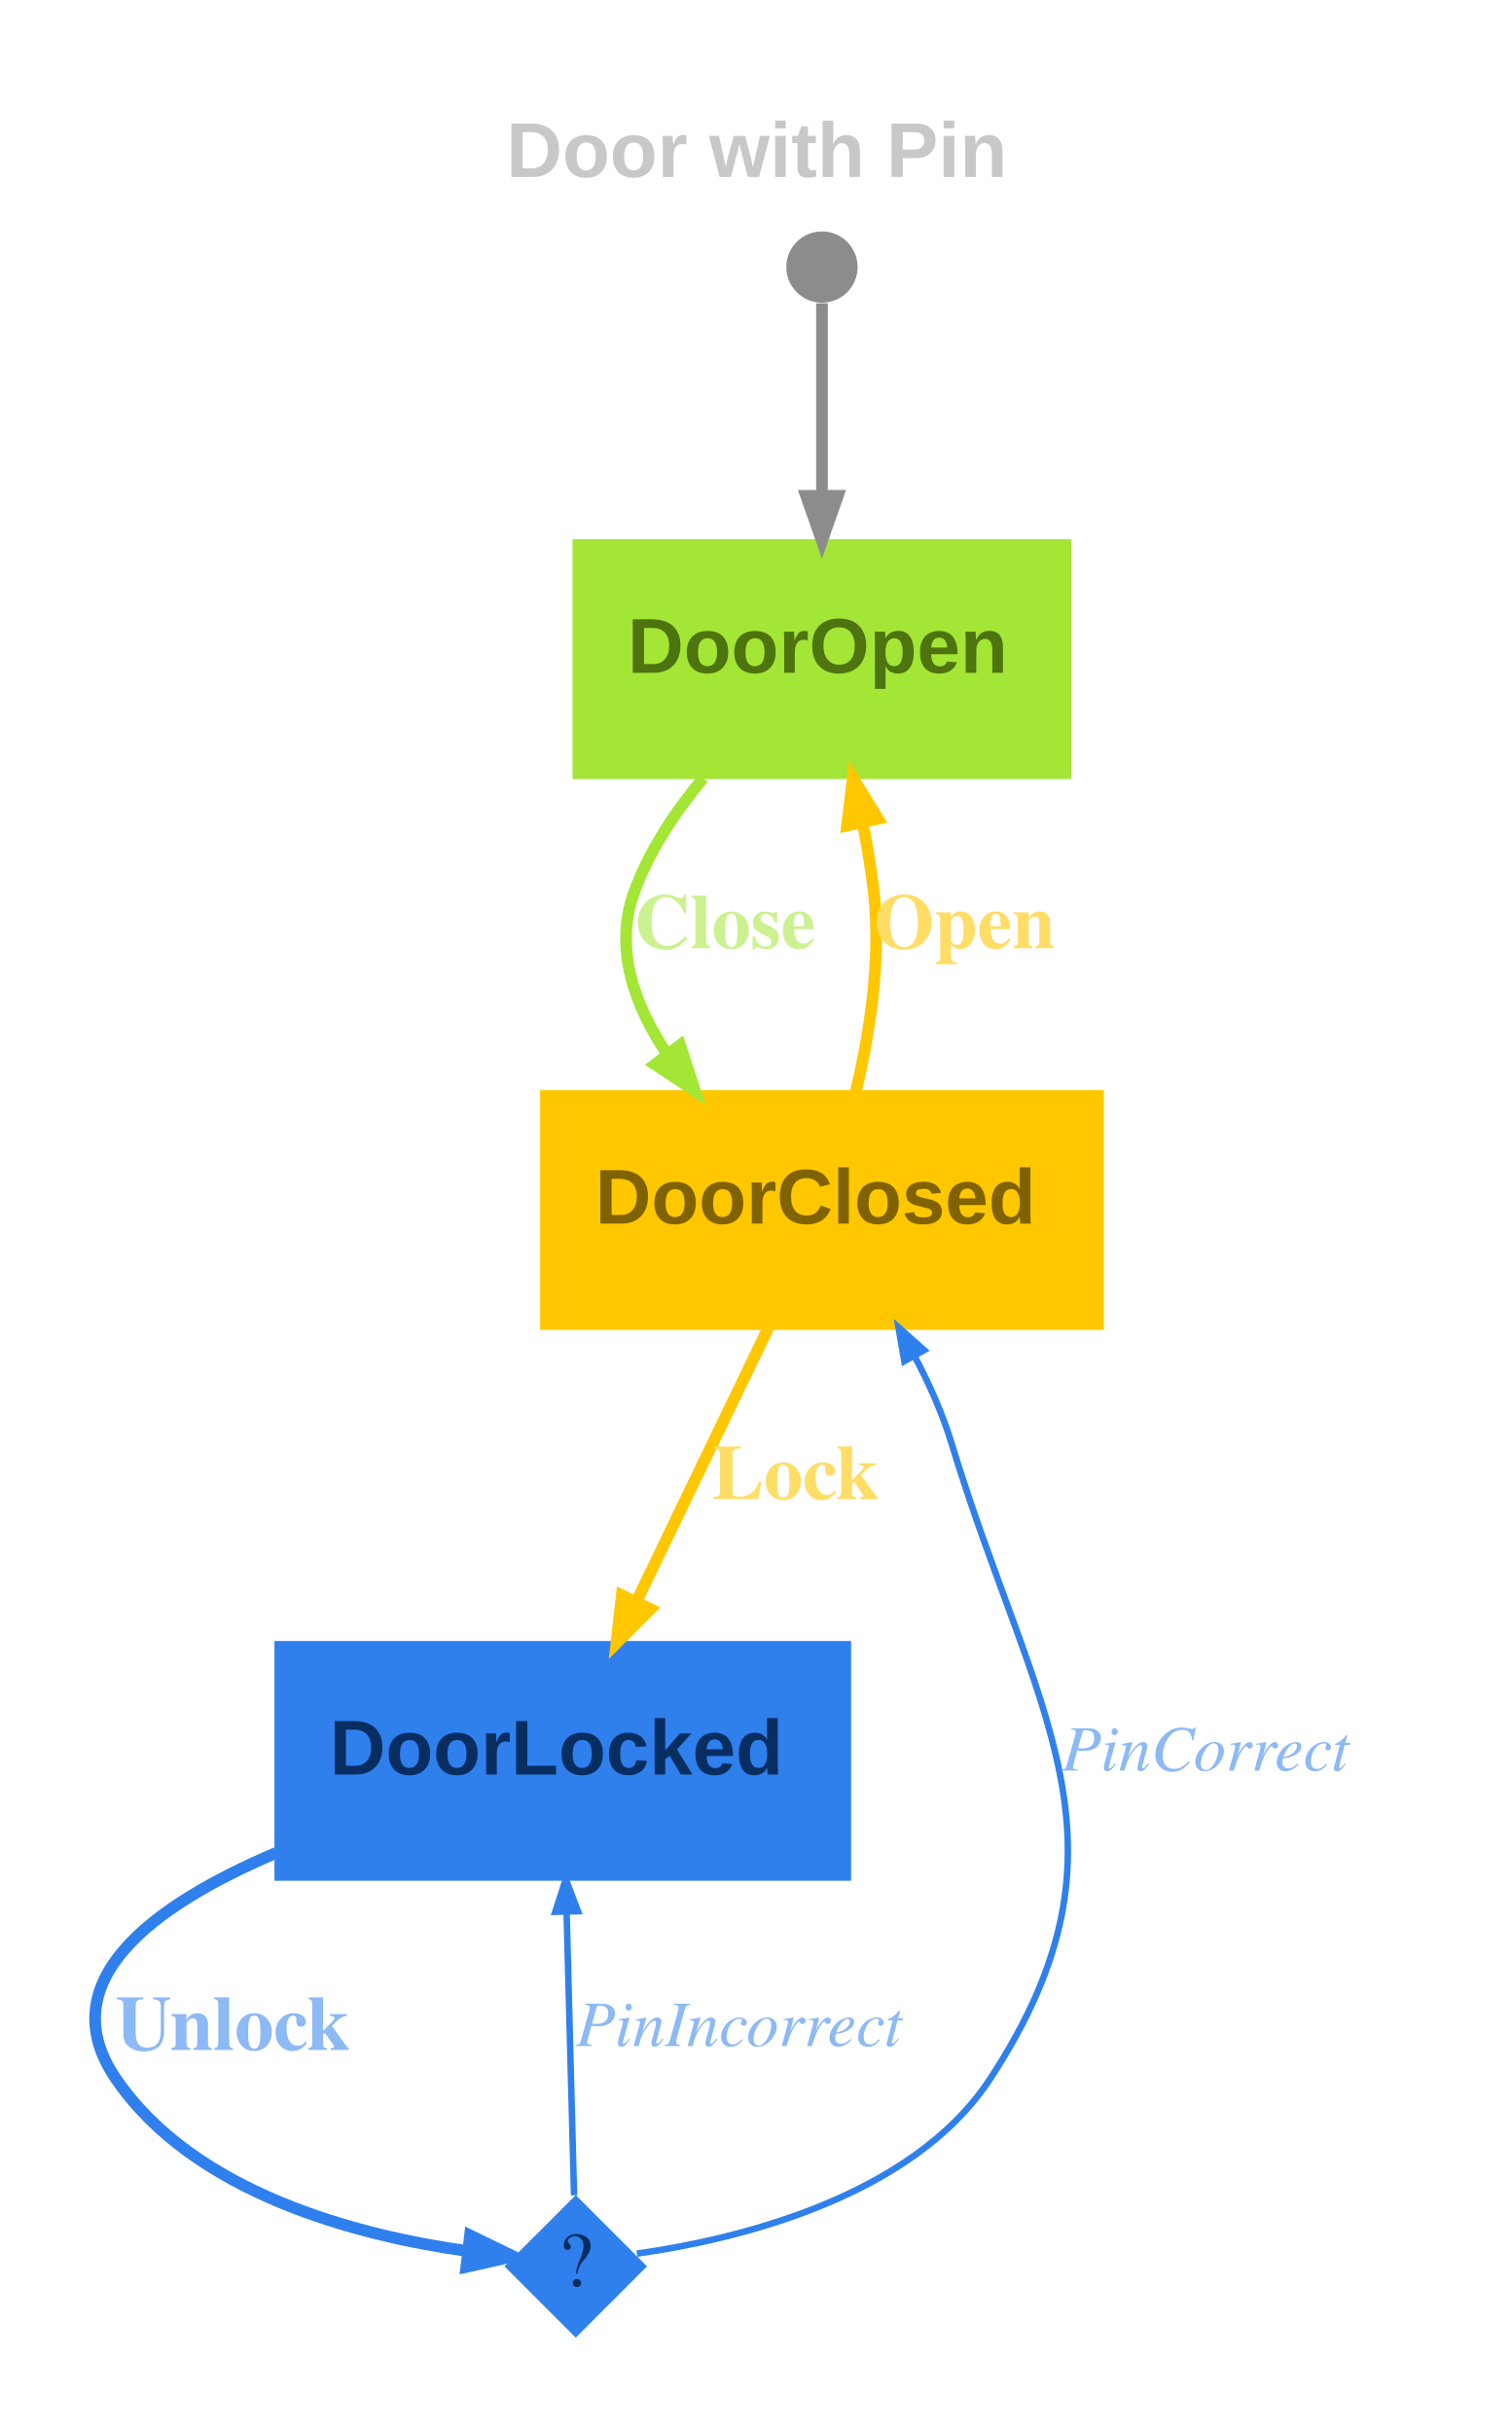
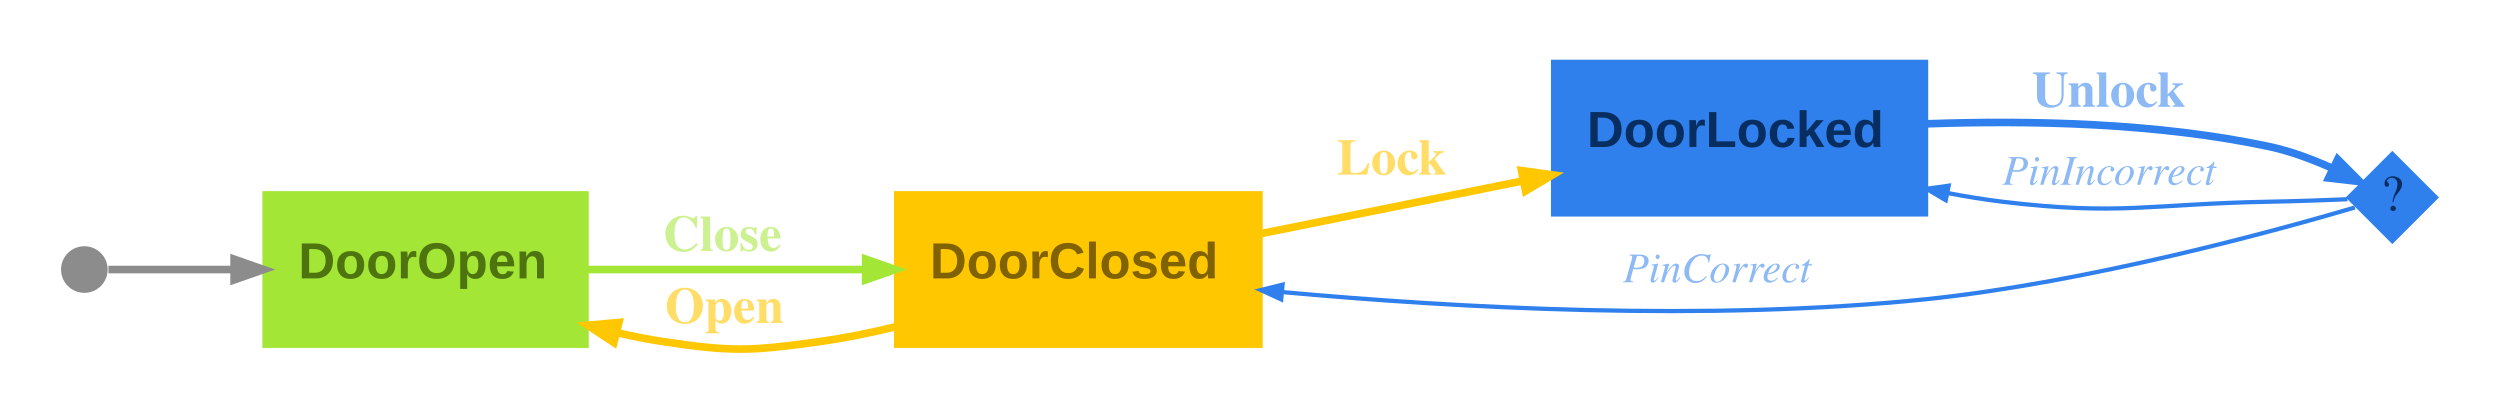
- <svg xmlns="http://www.w3.org/2000/svg" width="233pt" height="375pt" viewBox="0.00 0.00 233.26 374.80">
-   <g id="graph0" class="graph" transform="scale(1 1) rotate(0) translate(14.4 360.4)">
-     <polygon fill="transparent" stroke="transparent" points="-14.4,14.4 -14.4,-360.4 218.86,-360.4 218.86,14.4 -14.4,14.4" />
-     <text text-anchor="start" x="63.73" y="-333.4" font-family="Arial" font-weight="bold" font-size="12.00" fill="#c8c8c8">Door with Pin</text>
+ <svg xmlns="http://www.w3.org/2000/svg" width="590pt" height="97pt" viewBox="0.00 0.00 589.80 96.59">
+   <g id="graph0" class="graph" transform="scale(1 1) rotate(0) translate(14.4 82.19)">
+     <polygon fill="transparent" stroke="transparent" points="-14.4,14.4 -14.4,-82.19 575.4,-82.19 575.4,14.4 -14.4,14.4" />
    <g id="node1" class="node">
-       <polygon fill="#a3e635" stroke="#a3e635" points="150.46,-277 74.46,-277 74.46,-241 150.46,-241 150.46,-277" />
-       <text text-anchor="start" x="82.46" y="-256.9" font-family="Arial" font-weight="bold" font-size="12.00" fill="#4d740e">DoorOpen</text>
+       <polygon fill="#a3e635" stroke="#a3e635" points="124,-36.79 48,-36.79 48,-0.79 124,-0.79 124,-36.79" />
+       <text text-anchor="start" x="56" y="-16.69" font-family="Arial" font-weight="bold" font-size="12.00" fill="#4d740e">DoorOpen</text>
    </g>
    <g id="node3" class="node">
-       <polygon fill="#ffc700" stroke="#ffc700" points="155.46,-192 69.46,-192 69.46,-156 155.46,-156 155.46,-192" />
-       <text text-anchor="start" x="77.46" y="-171.9" font-family="Arial" font-weight="bold" font-size="12.00" fill="#806300">DoorClosed</text>
+       <polygon fill="#ffc700" stroke="#ffc700" points="283,-36.79 197,-36.79 197,-0.79 283,-0.79 283,-36.79" />
+       <text text-anchor="start" x="205" y="-16.69" font-family="Arial" font-weight="bold" font-size="12.00" fill="#806300">DoorClosed</text>
    </g>
    <g id="edge2" class="edge">
-       <path fill="none" stroke="#a3e635" stroke-width="1.8" d="M94.13,-240.64C89.79,-235.43 85.76,-229.38 83.46,-223 80.36,-214.39 83.45,-205.63 88.6,-197.99" />
-       <polygon fill="#a3e635" stroke="#a3e635" stroke-width="1.8" points="90.57,-199.44 92.87,-192.38 86.68,-196.46 90.57,-199.44" />
-       <text text-anchor="start" x="83.46" y="-214.4" font-family="Times,serif" font-weight="bold" font-size="12.00" fill="#ccf190">Close</text>
+       <path fill="none" stroke="#a3e635" stroke-width="1.8" d="M124.18,-18.79C143.92,-18.79 168.44,-18.79 189.74,-18.79" />
+       <polygon fill="#a3e635" stroke="#a3e635" stroke-width="1.8" points="189.83,-21.24 196.83,-18.79 189.83,-16.34 189.83,-21.24" />
+       <text text-anchor="start" x="142" y="-23.19" font-family="Times,serif" font-weight="bold" font-size="12.00" fill="#ccf190">Close</text>
    </g>
    <g id="node2" class="node">
-       <ellipse fill="#8c8c8c" stroke="black" stroke-width="0" cx="112.46" cy="-319.5" rx="5.5" ry="5.5" />
+       <ellipse fill="#8c8c8c" stroke="black" stroke-width="0" cx="5.5" cy="-18.79" rx="5.5" ry="5.5" />
    </g>
    <g id="edge1" class="edge">
-       <path fill="none" stroke="#8c8c8c" stroke-width="1.8" d="M112.46,-313.91C112.46,-307.5 112.46,-295.41 112.46,-284.3" />
-       <polygon fill="#8c8c8c" stroke="#8c8c8c" stroke-width="1.8" points="114.91,-284.21 112.46,-277.21 110.01,-284.21 114.91,-284.21" />
+       <path fill="none" stroke="#8c8c8c" stroke-width="1.8" d="M11.18,-18.79C17.3,-18.79 28.68,-18.79 40.71,-18.79" />
+       <polygon fill="#8c8c8c" stroke="#8c8c8c" stroke-width="1.8" points="40.83,-21.24 47.83,-18.79 40.83,-16.34 40.83,-21.24" />
    </g>
    <g id="edge3" class="edge">
-       <path fill="none" stroke="#ffc700" stroke-width="1.8" d="M117.69,-192.27C119.86,-201.38 121.62,-212.76 120.46,-223 120.07,-226.46 119.47,-230.07 118.77,-233.61" />
-       <polygon fill="#ffc700" stroke="#ffc700" stroke-width="1.8" points="116.33,-233.32 117.23,-240.69 121.11,-234.37 116.33,-233.32" />
-       <text text-anchor="start" x="120.46" y="-214.4" font-family="Times,serif" font-weight="bold" font-size="12.00" fill="#ffdd66">Open</text>
+       <path fill="none" stroke="#ffc700" stroke-width="1.8" d="M196.7,-5.25C190.81,-3.82 184.79,-2.6 179,-1.79 162.71,0.47 158.26,0.66 142,-1.79 138.45,-2.33 134.81,-3.05 131.17,-3.89" />
+       <polygon fill="#ffc700" stroke="#ffc700" stroke-width="1.8" points="130.41,-1.56 124.22,-5.65 131.61,-6.31 130.41,-1.56" />
+       <text text-anchor="start" x="142.5" y="-6.19" font-family="Times,serif" font-weight="bold" font-size="12.00" fill="#ffdd66">Open</text>
    </g>
    <g id="node4" class="node">
-       <polygon fill="#2f80ed" stroke="#2f80ed" points="116.46,-107 28.46,-107 28.46,-71 116.46,-71 116.46,-107" />
-       <text text-anchor="start" x="36.46" y="-86.9" font-family="Arial" font-weight="bold" font-size="12.00" fill="#082e61">DoorLocked</text>
+       <polygon fill="#2f80ed" stroke="#2f80ed" points="440,-67.79 352,-67.79 352,-31.79 440,-31.79 440,-67.79" />
+       <text text-anchor="start" x="360" y="-47.69" font-family="Arial" font-weight="bold" font-size="12.00" fill="#082e61">DoorLocked</text>
    </g>
    <g id="edge4" class="edge">
-       <path fill="none" stroke="#ffc700" stroke-width="1.8" d="M104.17,-155.8C98.27,-143.56 90.28,-126.96 83.79,-113.5" />
-       <polygon fill="#ffc700" stroke="#ffc700" stroke-width="1.8" points="85.99,-112.42 80.74,-107.18 81.57,-114.55 85.99,-112.42" />
-       <text text-anchor="start" x="95.46" y="-129.4" font-family="Times,serif" font-weight="bold" font-size="12.00" fill="#ffdd66">Lock</text>
+       <path fill="none" stroke="#ffc700" stroke-width="1.8" d="M283.08,-27.26C302.2,-31.11 324.96,-35.7 344.95,-39.72" />
+       <polygon fill="#ffc700" stroke="#ffc700" stroke-width="1.8" points="344.55,-42.14 351.9,-41.12 345.52,-37.33 344.55,-42.14" />
+       <text text-anchor="start" x="301" y="-41.19" font-family="Times,serif" font-weight="bold" font-size="12.00" fill="#ffdd66">Lock</text>
    </g>
    <g id="node5" class="node">
-       <polygon fill="#2f80ed" stroke="black" stroke-width="0" points="74.46,-22 63.46,-11 74.46,0 85.46,-11 74.46,-22" />
-       <text text-anchor="middle" x="74.46" y="-7.9" font-family="Times,serif" font-size="12.00" fill="#082e61">?</text>
+       <polygon fill="#2f80ed" stroke="black" stroke-width="0" points="550,-46.79 539,-35.79 550,-24.79 561,-35.79 550,-46.79" />
+       <text text-anchor="middle" x="550" y="-32.69" font-family="Times,serif" font-size="12.00" fill="#082e61">?</text>
    </g>
    <g id="edge5" class="edge">
-       <path fill="none" stroke="#2f80ed" stroke-width="1.8" d="M28.23,-74.81C9.15,-66.69 -6.72,-54.96 3.46,-40 15.55,-22.24 40.81,-15.74 57.71,-13.37" />
-       <polygon fill="#2f80ed" stroke="#2f80ed" stroke-width="1.8" points="58.14,-15.79 64.81,-12.54 57.57,-10.92 58.14,-15.79" />
-       <text text-anchor="start" x="3.46" y="-44.4" font-family="Times,serif" font-weight="bold" font-size="12.00" fill="#8db9f5">Unlock</text>
+       <path fill="none" stroke="#2f80ed" stroke-width="1.8" d="M440.22,-53.17C464.26,-54.03 494.58,-53.44 521,-47.79 526.02,-46.72 531.27,-44.73 535.84,-42.68" />
+       <polygon fill="#2f80ed" stroke="#2f80ed" stroke-width="1.8" points="537.11,-44.79 542.34,-39.53 534.97,-40.38 537.11,-44.79" />
+       <text text-anchor="start" x="465" y="-57.19" font-family="Times,serif" font-weight="bold" font-size="12.00" fill="#8db9f5">Unlock</text>
    </g>
    <g id="edge7" class="edge">
-       <path fill="none" stroke="#2f80ed" d="M83.9,-12.97C98.53,-15.03 126.25,-21.32 138.46,-40 162.35,-76.52 145.14,-96.25 132.46,-138 131.09,-142.52 129.05,-147.1 126.79,-151.38" />
-       <polygon fill="#2f80ed" stroke="#2f80ed" points="125.17,-150.68 124.27,-155.9 128.23,-152.38 125.17,-150.68" />
-       <text text-anchor="start" x="149.46" y="-87.5" font-family="Times,serif" font-style="italic" font-size="10.00" fill="#8db9f5">PinCorrect</text>
+       <path fill="none" stroke="#2f80ed" d="M541.17,-33.43C523.39,-28.19 478.55,-15.79 440,-11.79 388.33,-6.43 328.76,-9.77 288.37,-13.45" />
+       <polygon fill="#2f80ed" stroke="#2f80ed" points="287.86,-11.74 283.04,-13.95 288.18,-15.23 287.86,-11.74" />
+       <text text-anchor="start" x="368.5" y="-15.79" font-family="Times,serif" font-style="italic" font-size="10.00" fill="#8db9f5">PinCorrect</text>
    </g>
    <g id="edge6" class="edge">
-       <path fill="none" stroke="#2f80ed" d="M74.2,-21.96C73.91,-32.99 73.43,-51.13 73.05,-65.61" />
-       <polygon fill="#2f80ed" stroke="#2f80ed" points="71.3,-65.71 72.92,-70.75 74.8,-65.8 71.3,-65.71" />
-       <text text-anchor="start" x="74.46" y="-45" font-family="Times,serif" font-style="italic" font-size="10.00" fill="#8db9f5">PinIncorrect</text>
+       <path fill="none" stroke="#2f80ed" d="M539.41,-35.37C534.01,-35.15 527.13,-34.9 521,-34.79 493,-34.29 485.8,-31.43 458,-34.79 453.8,-35.3 449.47,-36 445.15,-36.82" />
+       <polygon fill="#2f80ed" stroke="#2f80ed" points="444.64,-35.14 440.08,-37.84 445.33,-38.57 444.64,-35.14" />
+       <text text-anchor="start" x="458" y="-38.79" font-family="Times,serif" font-style="italic" font-size="10.00" fill="#8db9f5">PinIncorrect</text>
    </g>
  </g>
</svg>
